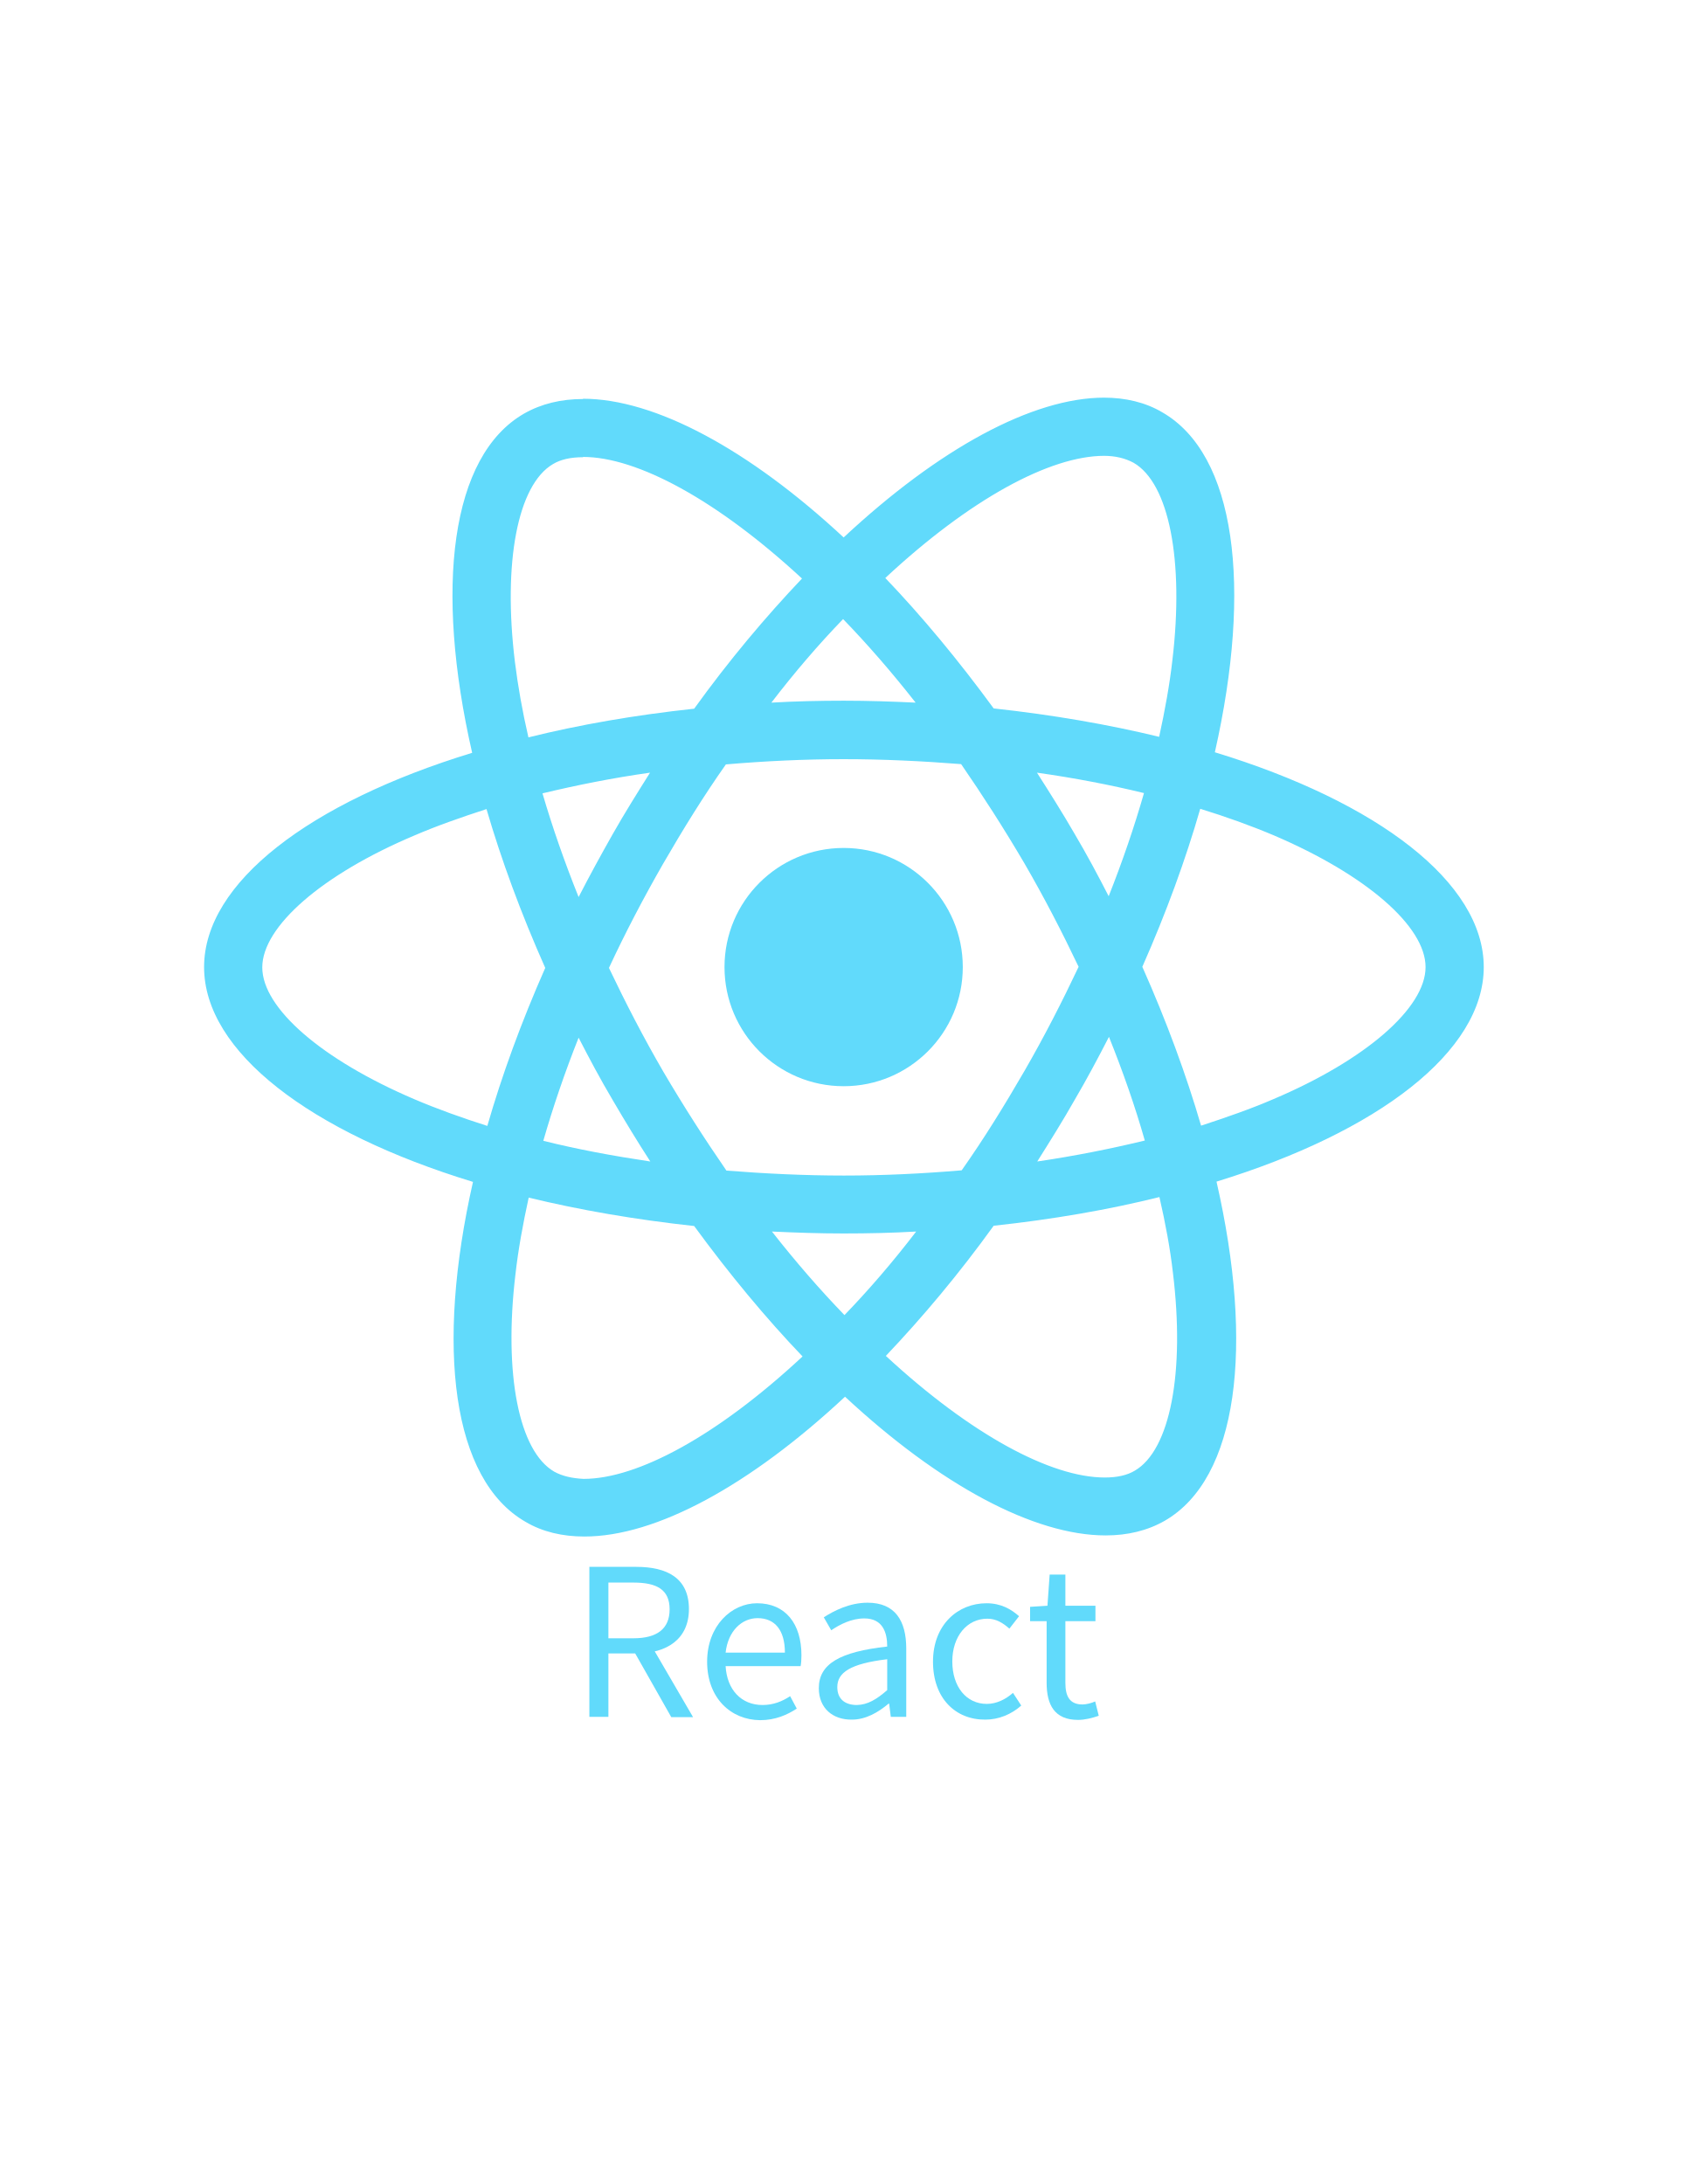
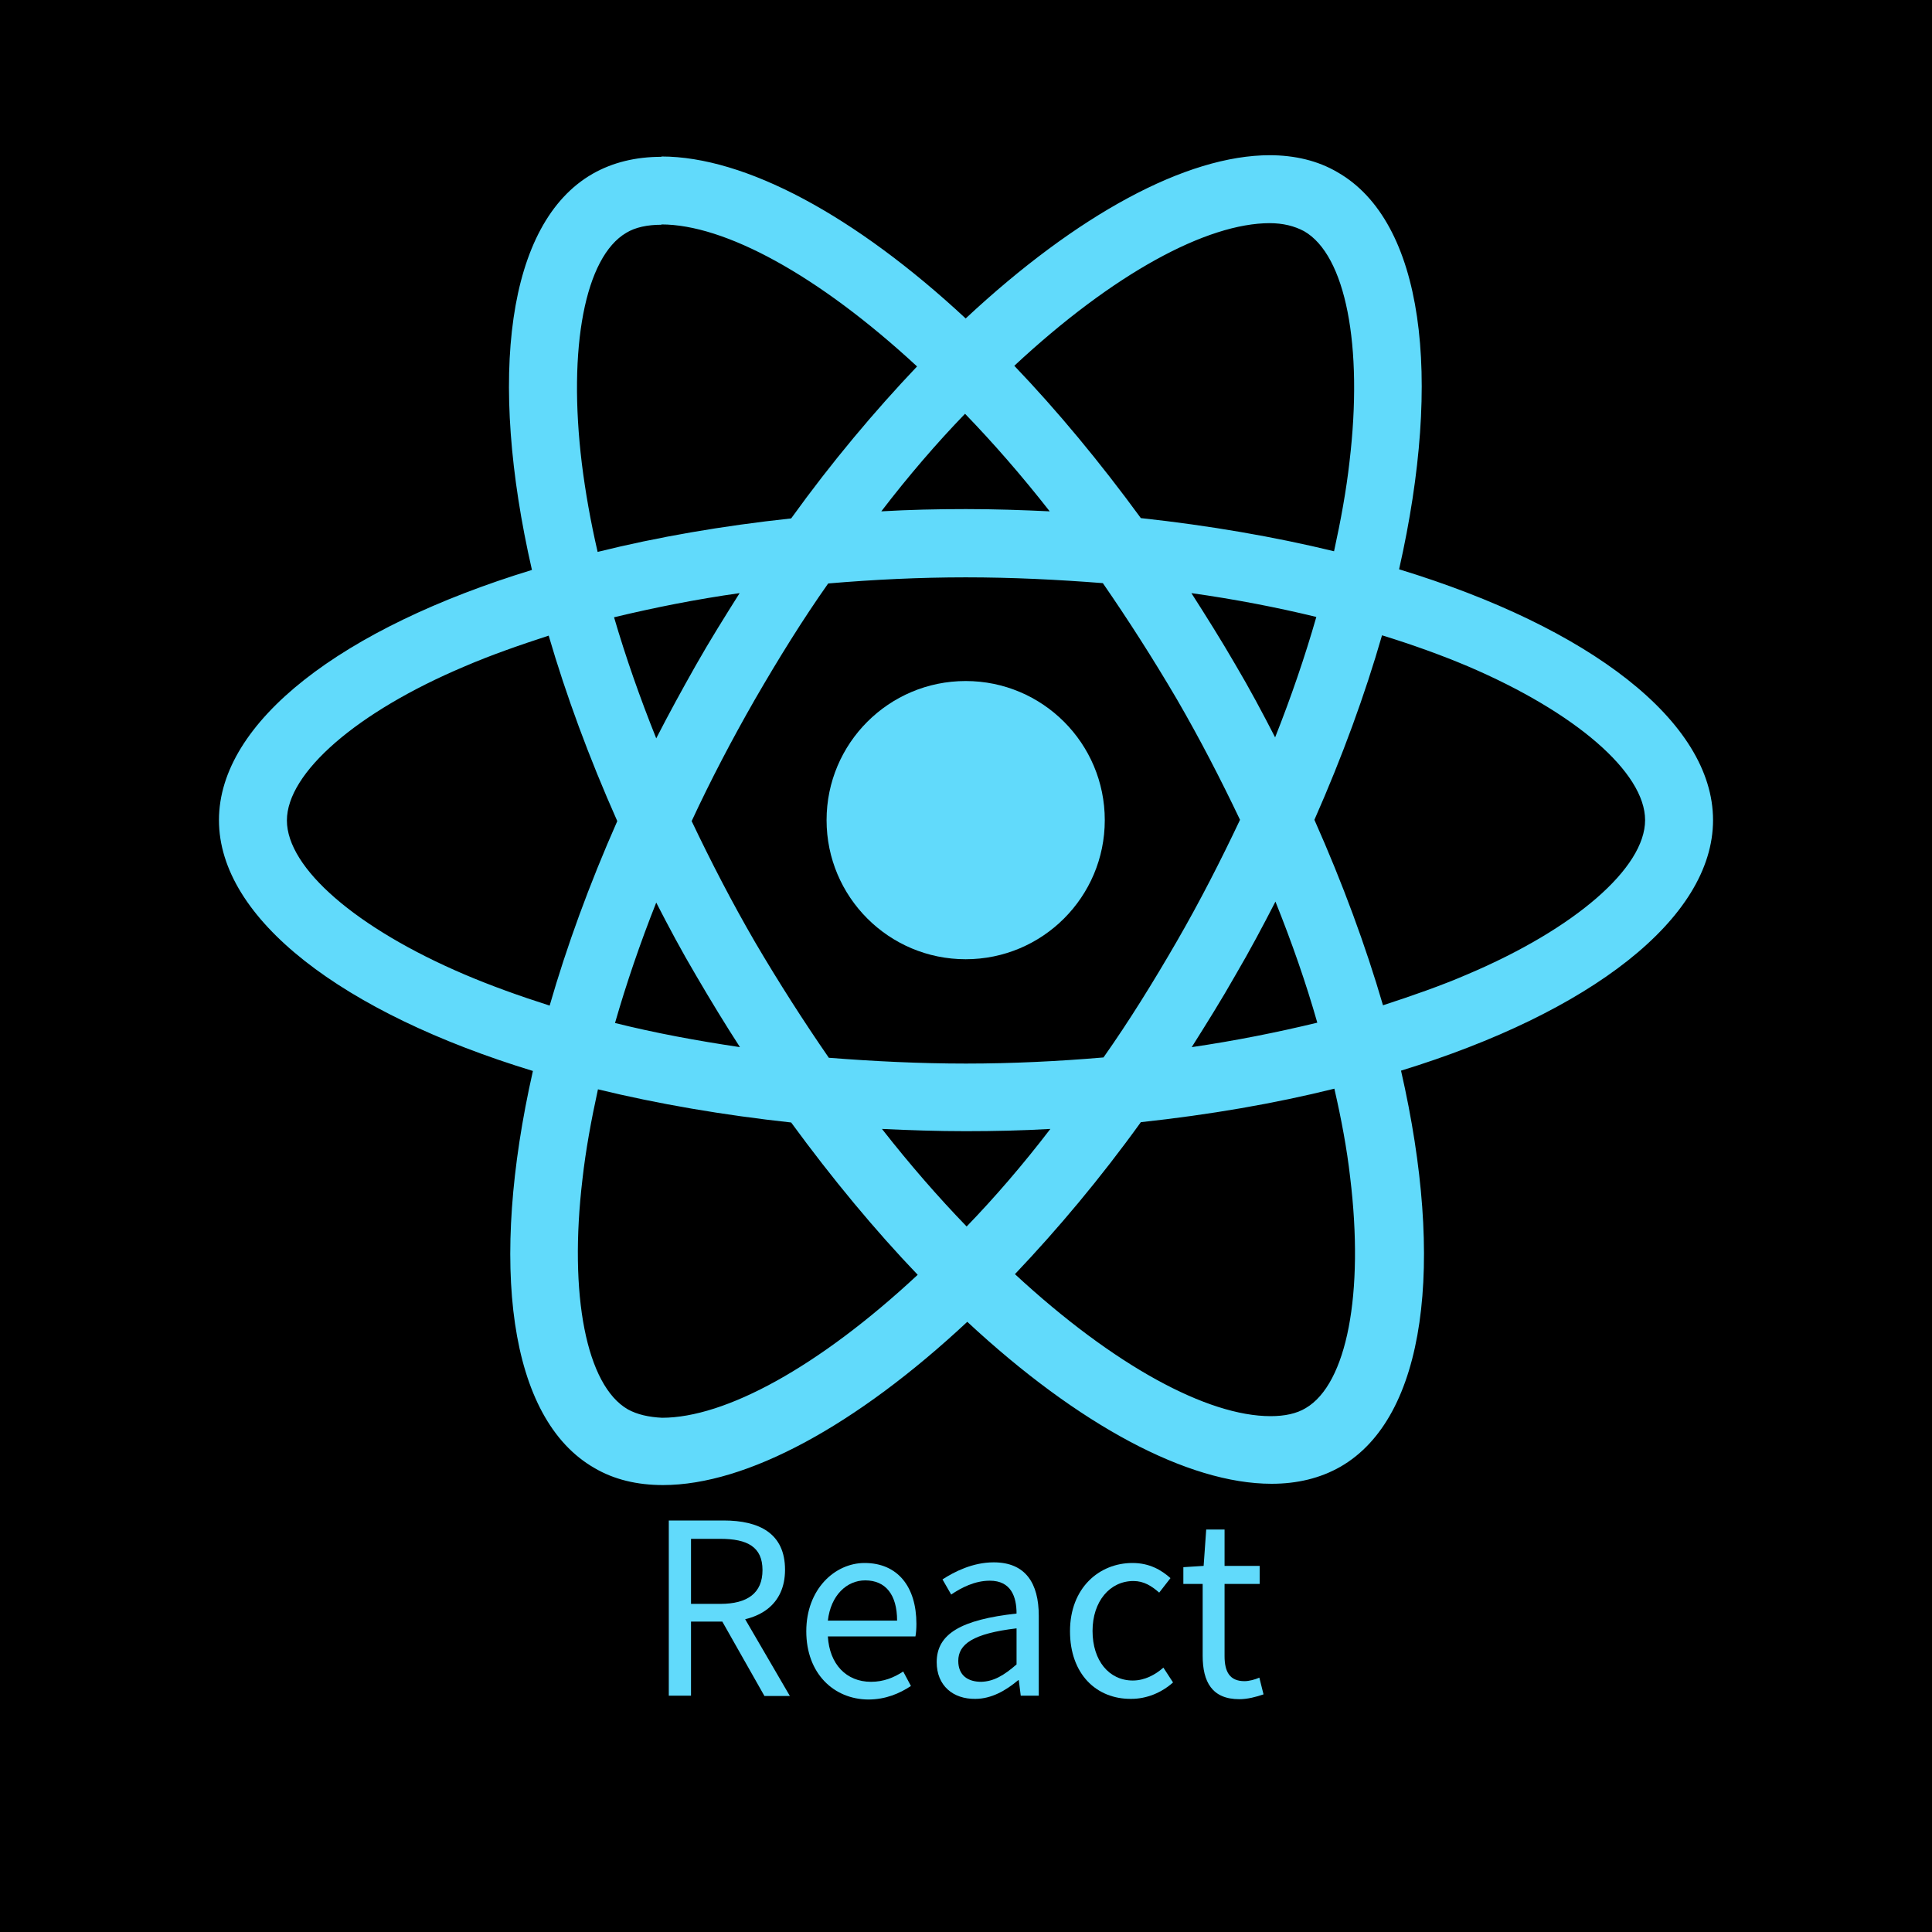
- <svg xmlns="http://www.w3.org/2000/svg" version="1.1" id="Layer_1" x="0px" y="0px" viewBox="0 0 612 792" style="enable-background:new 0 0 612 792;" xml:space="preserve">
+ <svg xmlns="http://www.w3.org/2000/svg" version="1.1" id="Layer_1" x="0px" y="0px" viewBox="0 0 600 600" style="enable-background:new 0 0 600 600;" xml:space="preserve">
  <style type="text/css">
	.st0{fill:#61DAFB;}
	.st1{fill-rule:evenodd;clip-rule:evenodd;fill:#61DAFB;}
</style>
+   <rect width="600" height="600" />
  <g>
    <g>
-       <path class="st0" d="M538,350.7c0-30.7-38.5-59.9-97.5-77.9c13.6-60.1,7.6-108-19.1-123.3c-6.1-3.6-13.3-5.3-21.2-5.3v21.1    c4.3,0,7.8,0.9,10.8,2.5c12.9,7.4,18.4,35.5,14.1,71.6c-1,8.9-2.7,18.2-4.8,27.8c-18.5-4.5-38.8-8-60-10.3    c-12.8-17.5-26-33.4-39.3-47.3c30.8-28.7,59.8-44.3,79.4-44.3v-21.1c-26,0-60,18.5-94.5,50.7c-34.4-32-68.5-50.3-94.5-50.3v21.1    c19.6,0,48.6,15.6,79.4,44.1c-13.2,13.9-26.5,29.7-39.1,47.2c-21.4,2.3-41.6,5.8-60.1,10.4c-2.2-9.5-3.8-18.6-4.9-27.4    c-4.4-36.1,1-64.2,13.8-71.7c2.8-1.7,6.5-2.5,10.9-2.5v-21.1c-7.9,0-15.1,1.7-21.4,5.3c-26.6,15.3-32.5,63.1-18.8,123    C112.3,291,74,320.1,74,350.7c0,30.7,38.5,59.9,97.5,77.9c-13.6,60.1-7.6,108,19.1,123.3c6.1,3.6,13.3,5.3,21.3,5.3    c26,0,60-18.5,94.5-50.7c34.4,32,68.5,50.3,94.5,50.3c7.9,0,15.1-1.7,21.4-5.3c26.6-15.3,32.5-63.1,18.8-123    C499.7,410.5,538,381.3,538,350.7L538,350.7z M414.8,287.6c-3.5,12.2-7.8,24.8-12.8,37.4c-3.9-7.6-7.9-15.1-12.4-22.7    c-4.4-7.6-9-14.9-13.6-22.1C389.5,282.1,402.5,284.6,414.8,287.6z M371.5,388.3c-7.4,12.8-14.9,24.9-22.8,36.1    c-14.1,1.2-28.4,1.9-42.7,1.9c-14.3,0-28.6-0.7-42.6-1.8c-7.8-11.3-15.5-23.3-22.9-35.9c-7.2-12.4-13.7-25-19.7-37.6    c5.9-12.7,12.5-25.3,19.6-37.7c7.4-12.8,14.9-24.9,22.8-36.1c14.1-1.2,28.4-1.9,42.7-1.9c14.3,0,28.6,0.7,42.6,1.8    c7.8,11.3,15.5,23.3,22.9,35.9c7.2,12.4,13.7,25,19.7,37.6C385.1,363.3,378.6,376,371.5,388.3L371.5,388.3z M402.1,376    c5.1,12.7,9.5,25.3,13,37.6c-12.4,3-25.4,5.6-39,7.6c4.6-7.3,9.3-14.8,13.6-22.4C394.1,391.3,398.2,383.6,402.1,376L402.1,376z     M306.2,476.9c-8.8-9.1-17.6-19.2-26.3-30.3c8.5,0.4,17.2,0.7,26,0.7c8.9,0,17.7-0.2,26.3-0.7    C323.7,457.7,314.9,467.9,306.2,476.9L306.2,476.9z M235.8,421.2c-13.4-2-26.4-4.4-38.8-7.5c3.5-12.2,7.8-24.8,12.8-37.4    c3.9,7.6,7.9,15.1,12.4,22.7C226.7,406.7,231.2,414.1,235.8,421.2z M305.7,224.5c8.8,9.1,17.6,19.2,26.3,30.3    c-8.5-0.4-17.2-0.7-26-0.7c-8.9,0-17.7,0.2-26.3,0.7C288.2,243.7,297,233.5,305.7,224.5z M235.7,280.2    c-4.6,7.3-9.3,14.8-13.6,22.4c-4.3,7.6-8.4,15.1-12.3,22.7c-5.1-12.7-9.5-25.3-13.1-37.6C209.2,284.7,222.2,282.1,235.7,280.2    L235.7,280.2z M150.2,398.6c-33.5-14.3-55.1-33-55.1-47.8c0-14.8,21.7-33.7,55.1-47.8c8.1-3.5,17-6.6,26.2-9.6    c5.4,18.5,12.5,37.8,21.3,57.6c-8.7,19.7-15.7,38.9-21,57.3C167.3,405.3,158.4,402.1,150.2,398.6L150.2,398.6z M201,533.7    c-12.9-7.4-18.4-35.5-14.1-71.6c1-8.9,2.7-18.2,4.8-27.8c18.5,4.5,38.8,8,60,10.3c12.8,17.5,26,33.4,39.3,47.3    c-30.8,28.7-59.8,44.4-79.4,44.4C207.5,536.1,203.9,535.3,201,533.7L201,533.7z M425.3,461.6c4.4,36.1-1,64.2-13.8,71.7    c-2.8,1.7-6.5,2.5-10.9,2.5c-19.6,0-48.6-15.6-79.4-44.1c13.2-13.9,26.5-29.7,39.1-47.2c21.4-2.3,41.6-5.8,60.1-10.4    C422.6,443.7,424.3,452.8,425.3,461.6z M461.7,398.6c-8.1,3.5-17,6.6-26.2,9.6c-5.4-18.5-12.5-37.8-21.3-57.6    c8.7-19.7,15.7-38.9,21-57.3c9.4,2.9,18.3,6.1,26.6,9.6c33.5,14.3,55.1,33,55.1,47.8C516.9,365.5,495.2,384.4,461.7,398.6    L461.7,398.6z" />
-       <circle class="st1" cx="305.9" cy="350.7" r="43.2" />
+       <path class="st0" d="M532,254.7c0-30.7-38.5-59.9-97.5-77.9c13.6-60.1,7.6-108-19.1-123.3c-6.1-3.6-13.3-5.3-21.2-5.3v21.1    c4.3,0,7.8,0.9,10.8,2.5c12.9,7.4,18.4,35.5,14.1,71.6c-1,8.9-2.7,18.2-4.8,27.8c-18.5-4.5-38.8-8-60-10.3    c-12.8-17.5-26-33.4-39.3-47.3c30.8-28.7,59.8-44.3,79.4-44.3V48.2c-26,0-60,18.5-94.5,50.7c-34.4-32-68.5-50.3-94.5-50.3v21.1    c19.6,0,48.6,15.6,79.4,44.1c-13.2,13.9-26.5,29.7-39.1,47.2c-21.4,2.3-41.6,5.8-60.1,10.4c-2.2-9.5-3.8-18.6-4.9-27.4    c-4.4-36.1,1-64.2,13.8-71.7c2.8-1.7,6.5-2.5,10.9-2.5V48.7c-7.9,0-15.1,1.7-21.4,5.3c-26.6,15.3-32.5,63.1-18.8,123    C106.3,195,68,224.1,68,254.7c0,30.7,38.5,59.9,97.5,77.9c-13.6,60.1-7.6,108,19.1,123.3c6.1,3.6,13.3,5.3,21.3,5.3    c26,0,60-18.5,94.5-50.7c34.4,32,68.5,50.3,94.5,50.3c7.9,0,15.1-1.7,21.4-5.3c26.6-15.3,32.5-63.1,18.8-123    C493.7,314.5,532,285.3,532,254.7L532,254.7z M408.8,191.6c-3.5,12.2-7.8,24.8-12.8,37.4c-3.9-7.6-7.9-15.1-12.4-22.7    c-4.4-7.6-9-14.9-13.6-22.1C383.5,186.1,396.5,188.6,408.8,191.6z M365.5,292.3c-7.4,12.8-14.9,24.9-22.8,36.1    c-14.1,1.2-28.4,1.9-42.7,1.9c-14.3,0-28.6-0.7-42.6-1.8c-7.8-11.3-15.5-23.3-22.9-35.9c-7.2-12.4-13.7-25-19.7-37.6    c5.9-12.7,12.5-25.3,19.6-37.7c7.4-12.8,14.9-24.9,22.8-36.1c14.1-1.2,28.4-1.9,42.7-1.9c14.3,0,28.6,0.7,42.6,1.8    c7.8,11.3,15.5,23.3,22.9,35.9c7.2,12.4,13.7,25,19.7,37.6C379.1,267.3,372.6,280,365.5,292.3L365.5,292.3z M396.1,280    c5.1,12.7,9.5,25.3,13,37.6c-12.4,3-25.4,5.6-39,7.6c4.6-7.3,9.3-14.8,13.6-22.4C388.1,295.3,392.2,287.6,396.1,280L396.1,280z     M300.2,380.9c-8.8-9.1-17.6-19.2-26.3-30.3c8.5,0.4,17.2,0.7,26,0.7c8.9,0,17.7-0.2,26.3-0.7    C317.7,361.7,308.9,371.9,300.2,380.9L300.2,380.9z M229.8,325.2c-13.4-2-26.4-4.4-38.8-7.5c3.5-12.2,7.8-24.8,12.8-37.4    c3.9,7.6,7.9,15.1,12.4,22.7C220.7,310.7,225.2,318.1,229.8,325.2z M299.7,128.5c8.8,9.1,17.6,19.2,26.3,30.3    c-8.5-0.4-17.2-0.7-26-0.7c-8.9,0-17.7,0.2-26.3,0.7C282.2,147.7,291,137.5,299.7,128.5z M229.7,184.2    c-4.6,7.3-9.3,14.8-13.6,22.4s-8.4,15.1-12.3,22.7c-5.1-12.7-9.5-25.3-13.1-37.6C203.2,188.7,216.2,186.1,229.7,184.2L229.7,184.2    z M144.2,302.6c-33.5-14.3-55.1-33-55.1-47.8s21.7-33.7,55.1-47.8c8.1-3.5,17-6.6,26.2-9.6c5.4,18.5,12.5,37.8,21.3,57.6    c-8.7,19.7-15.7,38.9-21,57.3C161.3,309.3,152.4,306.1,144.2,302.6L144.2,302.6z M195,437.7c-12.9-7.4-18.4-35.5-14.1-71.6    c1-8.9,2.7-18.2,4.8-27.8c18.5,4.5,38.8,8,60,10.3c12.8,17.5,26,33.4,39.3,47.3c-30.8,28.7-59.8,44.4-79.4,44.4    C201.5,440.1,197.9,439.3,195,437.7L195,437.7z M419.3,365.6c4.4,36.1-1,64.2-13.8,71.7c-2.8,1.7-6.5,2.5-10.9,2.5    c-19.6,0-48.6-15.6-79.4-44.1c13.2-13.9,26.5-29.7,39.1-47.2c21.4-2.3,41.6-5.8,60.1-10.4C416.6,347.7,418.3,356.8,419.3,365.6z     M455.7,302.6c-8.1,3.5-17,6.6-26.2,9.6c-5.4-18.5-12.5-37.8-21.3-57.6c8.7-19.7,15.7-38.9,21-57.3c9.4,2.9,18.3,6.1,26.6,9.6    c33.5,14.3,55.1,33,55.1,47.8S489.2,288.4,455.7,302.6L455.7,302.6z" />
+       <circle class="st1" cx="299.9" cy="254.7" r="43.2" />
    </g>
    <g>
-       <path class="st0" d="M213.6,568.2h17.1c11.1,0,19.1,4,19.1,15.3c0,10.9-8,16.1-19.1,16.1h-10.1v23h-6.9V568.2z M229.7,594.1    c8.5,0,13.1-3.4,13.1-10.5c0-7.2-4.7-9.7-13.1-9.7h-9.1v20.2L229.7,594.1L229.7,594.1z M229.3,597.8l5.4-3.6l16.6,28.5h-7.9    L229.3,597.8z" />
-       <path class="st0" d="M256.4,602.6c0-13.1,8.9-21.2,18.1-21.2c10.3,0,16.1,7.4,16.1,18.9c0,1.4-0.1,2.9-0.3,3.9h-27.2    c0.5,8.6,5.7,14.1,13.4,14.1c3.9,0,7.1-1.3,10-3.2l2.4,4.5c-3.5,2.3-7.8,4.2-13.3,4.2C265,623.7,256.4,615.8,256.4,602.6z     M284.6,599.3c0-8.1-3.6-12.5-9.9-12.5c-5.7,0-10.7,4.6-11.6,12.5H284.6z" />
-       <path class="st0" d="M296.9,612.2c0-8.8,7.6-13.2,24.8-15.1c0-5.2-1.7-10.2-8.3-10.2c-4.7,0-8.9,2.2-12,4.3l-2.7-4.7    c3.7-2.4,9.4-5.3,15.9-5.3c9.9,0,14,6.5,14,16.6v24.8h-5.6l-0.6-4.8h-0.2c-3.8,3.2-8.3,5.8-13.3,5.8    C302,623.7,296.9,619.5,296.9,612.2z M321.7,612.9v-11.2c-13.5,1.6-18.1,4.9-18.1,10.1c0,4.6,3.1,6.5,7.1,6.5    C314.6,618.2,317.8,616.3,321.7,612.9z" />
-       <path class="st0" d="M338.3,602.6c0-13.5,9.1-21.2,19.4-21.2c5.3,0,9,2.2,11.8,4.7l-3.5,4.5c-2.4-2.1-4.8-3.6-8-3.6    c-7.3,0-12.7,6.3-12.7,15.5c0,9.2,5.1,15.4,12.5,15.4c3.7,0,7-1.8,9.5-4l3,4.6c-3.6,3.2-8.2,5.1-13,5.1    C346.5,623.7,338.3,615.9,338.3,602.6z" />
-       <path class="st0" d="M379.5,610.2v-22.3h-6v-5.2l6.3-0.4l0.8-11.3h5.7v11.3h10.9v5.6h-10.9v22.4c0,4.9,1.6,7.8,6.2,7.8    c1.4,0,3.3-0.5,4.6-1.1l1.3,5.2c-2.3,0.8-5,1.5-7.5,1.5C382.4,623.7,379.5,618.3,379.5,610.2z" />
+       <path class="st0" d="M207.6,472.2h17.1c11.1,0,19.1,4,19.1,15.3c0,10.9-8,16.1-19.1,16.1h-10.1v23h-6.9v-54.4L207.6,472.2    L207.6,472.2z M223.7,498.1c8.5,0,13.1-3.4,13.1-10.5c0-7.2-4.7-9.7-13.1-9.7h-9.1v20.2H223.7L223.7,498.1z M223.3,501.8l5.4-3.6    l16.6,28.5h-7.9L223.3,501.8z" />
+       <path class="st0" d="M250.4,506.6c0-13.1,8.9-21.2,18.1-21.2c10.3,0,16.1,7.4,16.1,18.9c0,1.4-0.1,2.9-0.3,3.9h-27.2    c0.5,8.6,5.7,14.1,13.4,14.1c3.9,0,7.1-1.3,10-3.2l2.4,4.5c-3.5,2.3-7.8,4.2-13.3,4.2C259,527.7,250.4,519.8,250.4,506.6z     M278.6,503.3c0-8.1-3.6-12.5-9.9-12.5c-5.7,0-10.7,4.6-11.6,12.5H278.6z" />
+       <path class="st0" d="M290.9,516.2c0-8.8,7.6-13.2,24.8-15.1c0-5.2-1.7-10.2-8.3-10.2c-4.7,0-8.9,2.2-12,4.3l-2.7-4.7    c3.7-2.4,9.4-5.3,15.9-5.3c9.9,0,14,6.5,14,16.6v24.8H317l-0.6-4.8h-0.2c-3.8,3.2-8.3,5.8-13.3,5.8    C296,527.7,290.9,523.5,290.9,516.2z M315.7,516.9v-11.2c-13.5,1.6-18.1,4.9-18.1,10.1c0,4.6,3.1,6.5,7.1,6.5    C308.6,522.2,311.8,520.3,315.7,516.9z" />
+       <path class="st0" d="M332.3,506.6c0-13.5,9.1-21.2,19.4-21.2c5.3,0,9,2.2,11.8,4.7l-3.5,4.5c-2.4-2.1-4.8-3.6-8-3.6    c-7.3,0-12.7,6.3-12.7,15.5s5.1,15.4,12.5,15.4c3.7,0,7-1.8,9.5-4l3,4.6c-3.6,3.2-8.2,5.1-13,5.1    C340.5,527.7,332.3,519.9,332.3,506.6z" />
+       <path class="st0" d="M373.5,514.2v-22.3h-6v-5.2l6.3-0.4l0.8-11.3h5.7v11.3h10.9v5.6h-10.9v22.4c0,4.9,1.6,7.8,6.2,7.8    c1.4,0,3.3-0.5,4.6-1.1l1.3,5.2c-2.3,0.8-5,1.5-7.5,1.5C376.4,527.7,373.5,522.3,373.5,514.2z" />
    </g>
  </g>
</svg>
